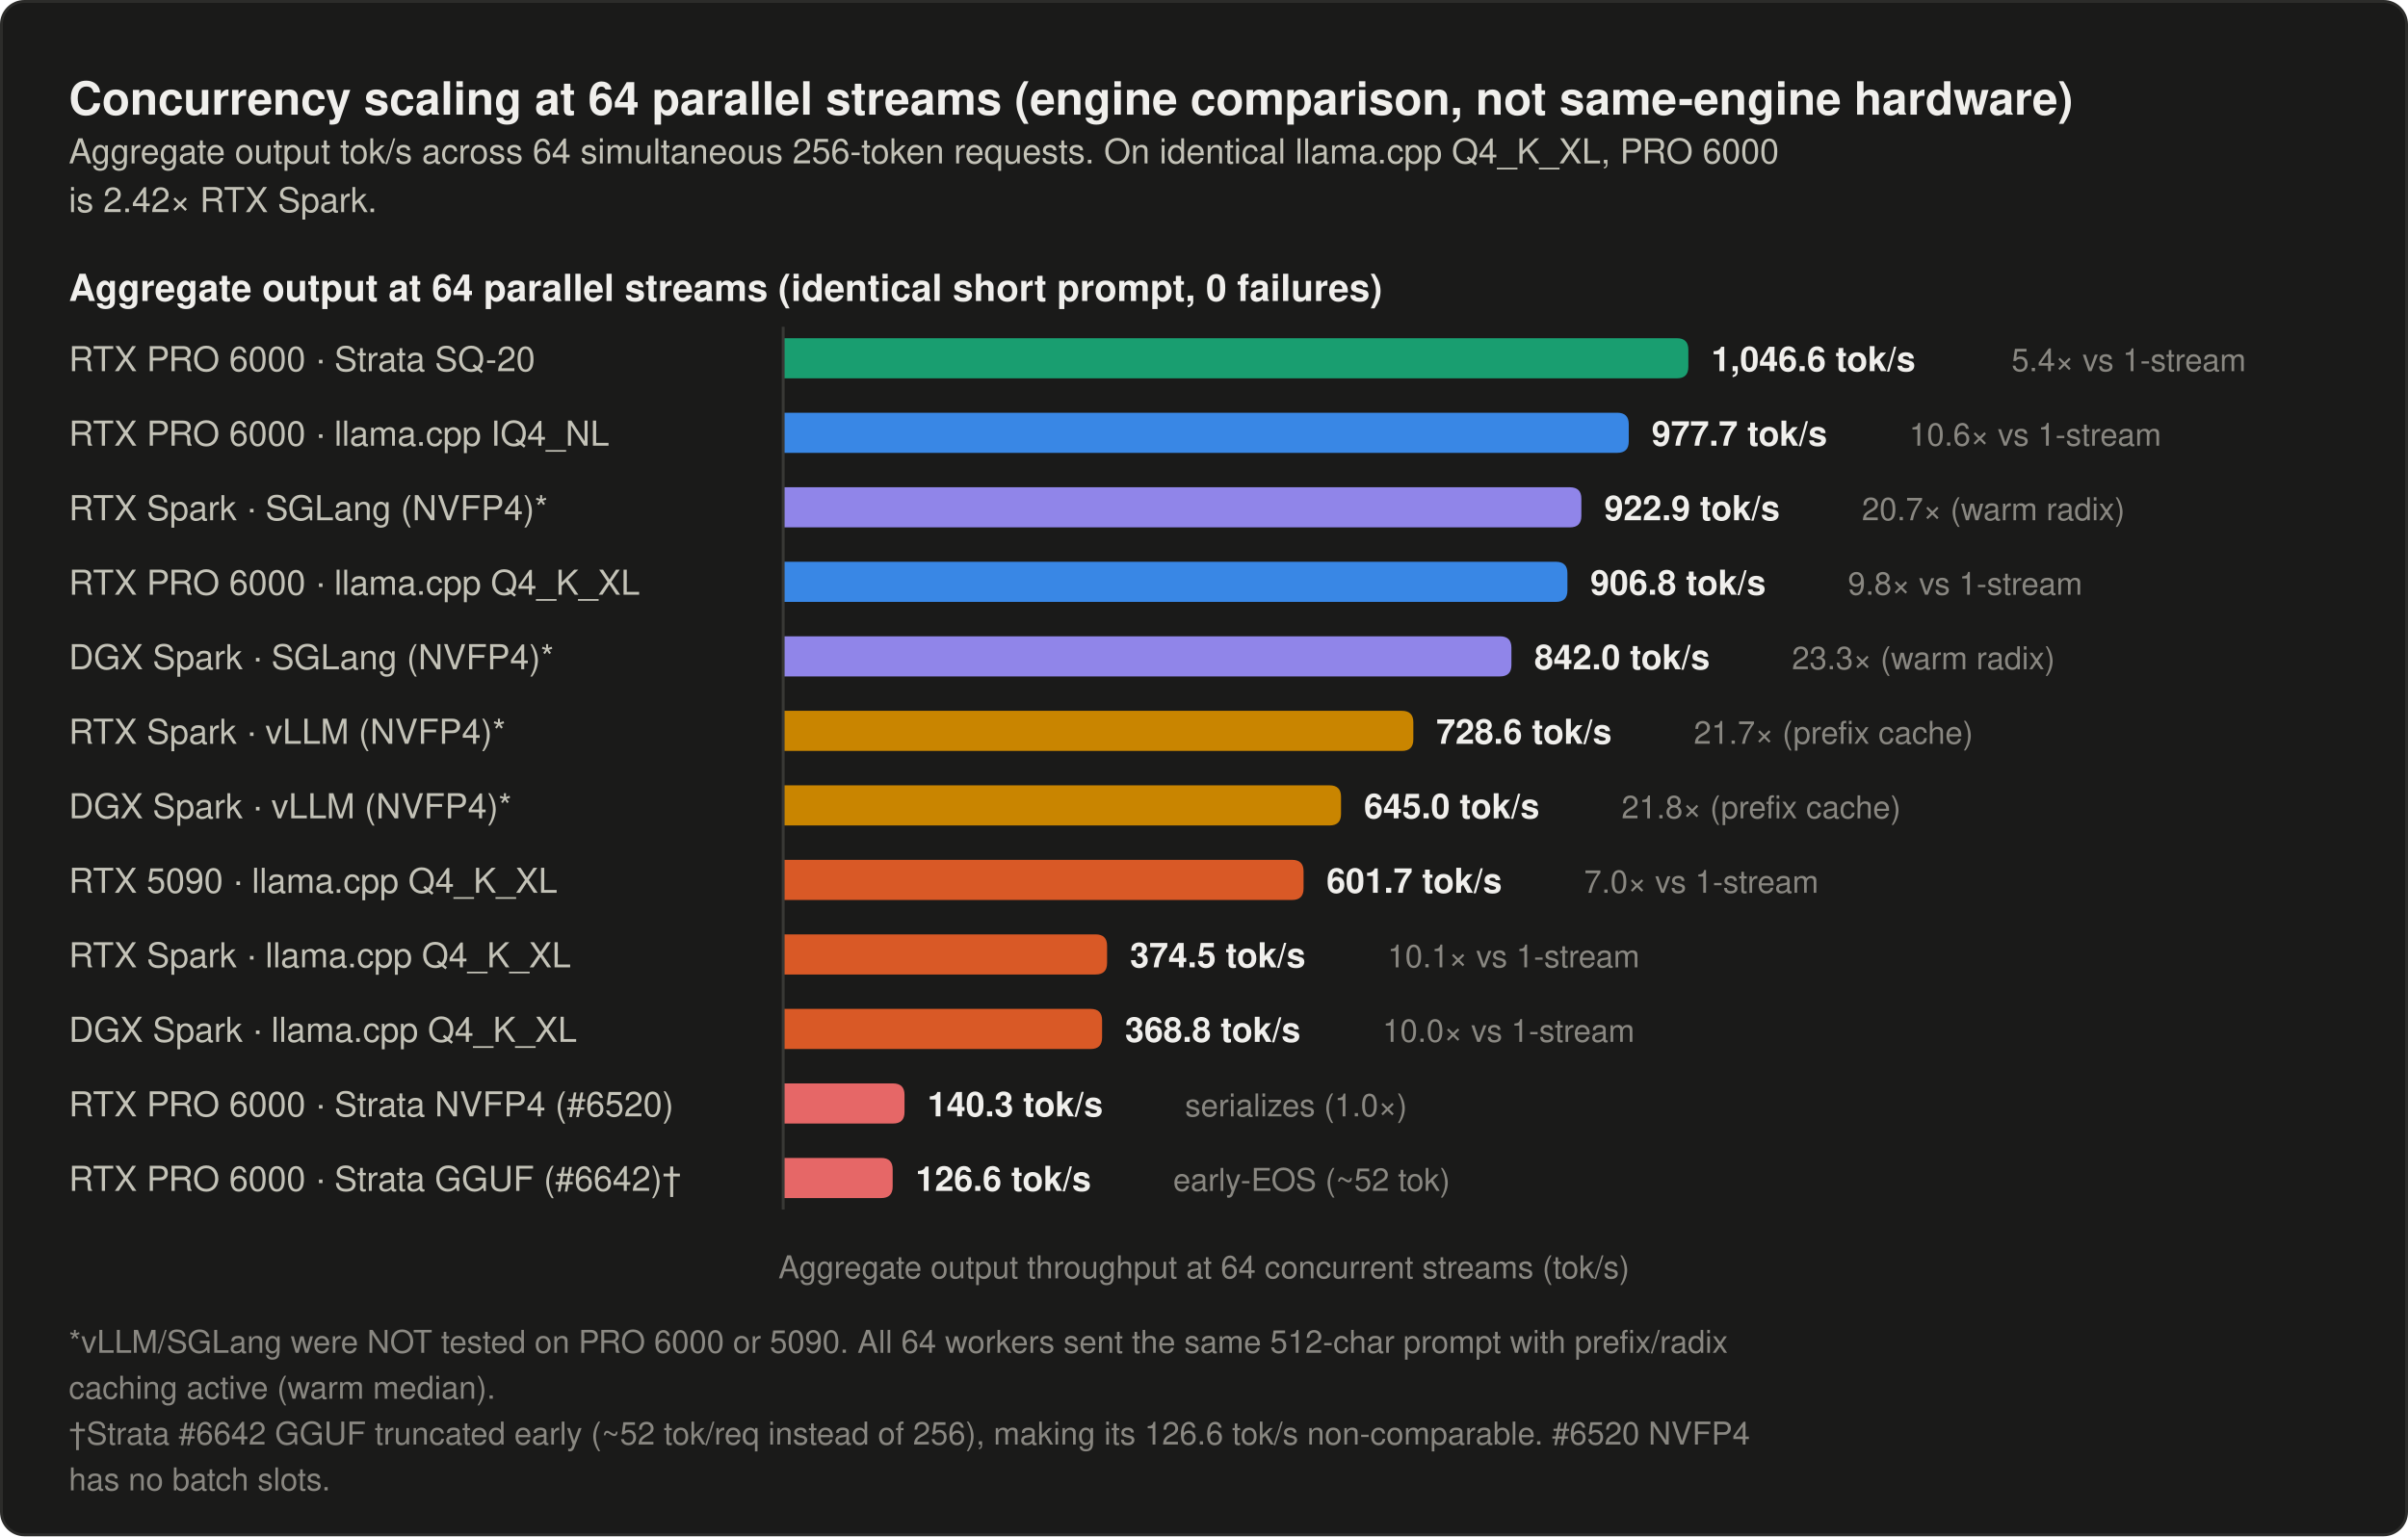
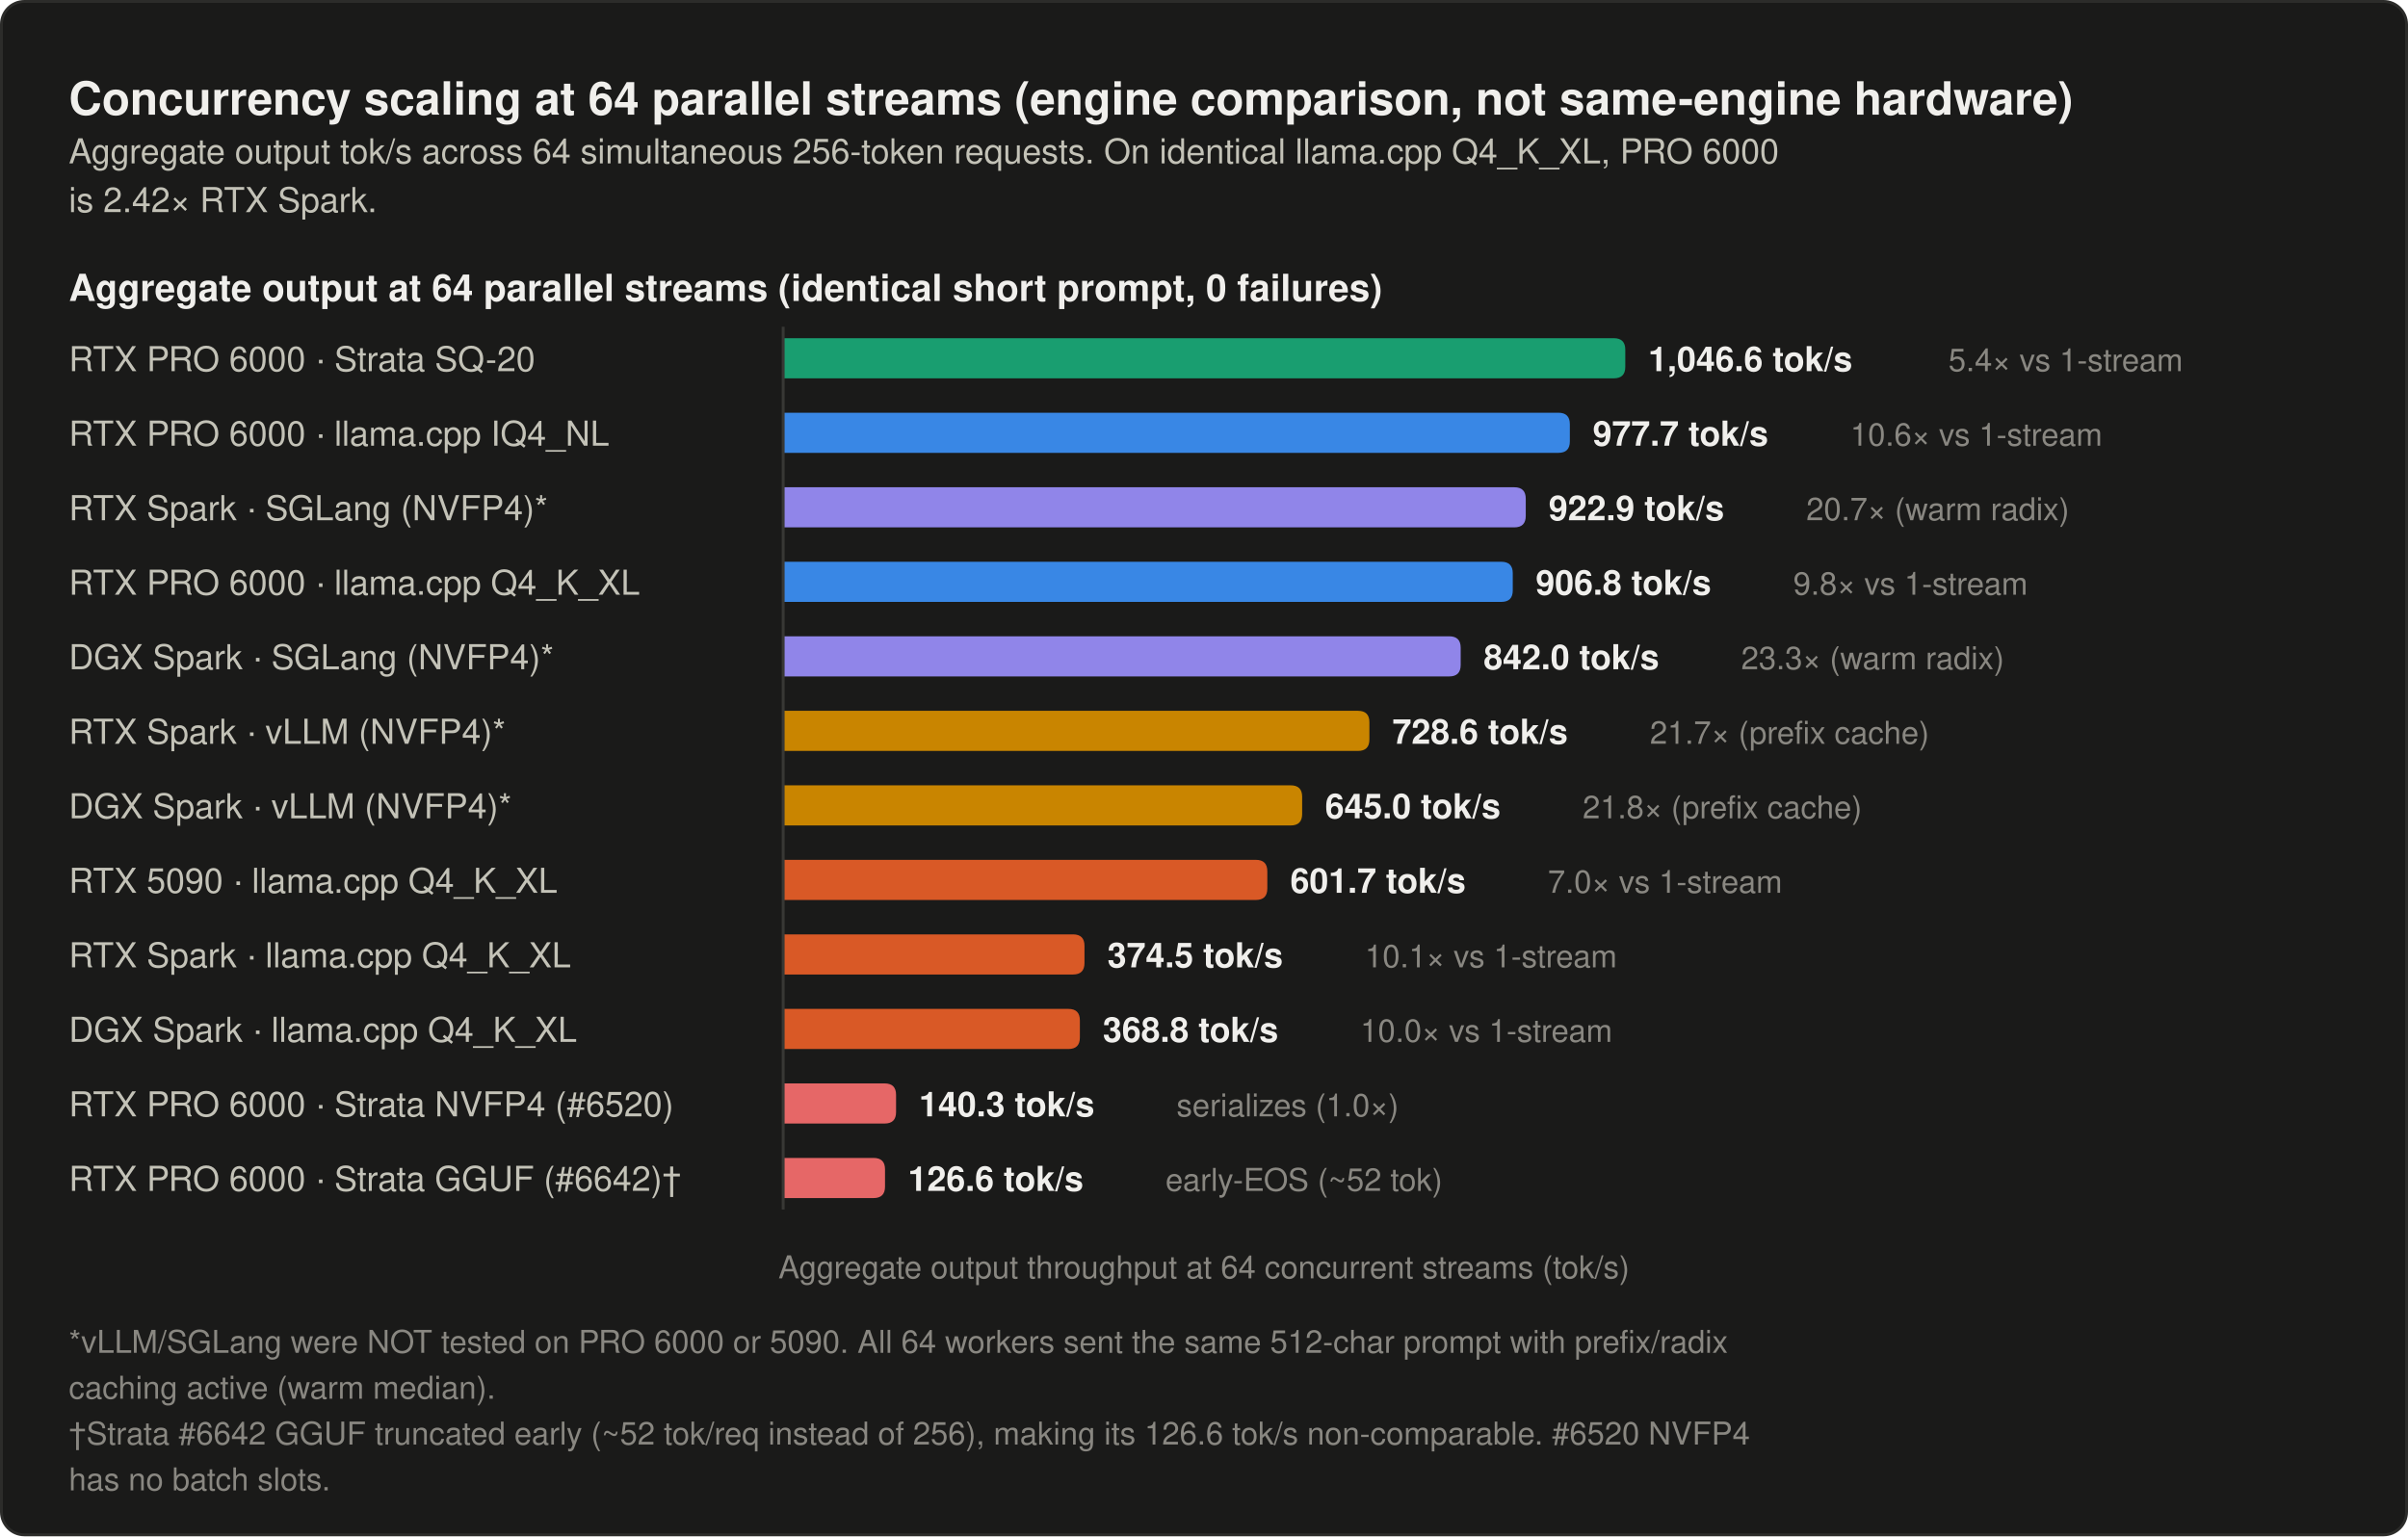
<svg xmlns="http://www.w3.org/2000/svg" width="840" height="536" viewBox="0 0 840 536" role="img" aria-label="Concurrency scaling at 64 parallel streams (engine comparison, not same-engine hardware) Aggregate output tok/s across 64 simultaneous 256-token requests. On identical llama.cpp Q4_K_XL, PRO 6000 is 2.42× RTX Spark." font-family="system-ui, -apple-system, 'Segoe UI', Helvetica, Arial, sans-serif" data-x-scale="linear" data-y-scale="linear">
  <rect x="0.5" y="0.5" width="839" height="535" fill="#1a1a19" rx="8" stroke="#2c2c2a" stroke-width="1" />
  <text x="24" y="40" font-size="16" fill="#f0efec" font-weight="600">Concurrency scaling at 64 parallel streams (engine comparison, not same-engine hardware)</text>
  <text x="24" y="57" font-size="12" fill="#c3c2b7">Aggregate output tok/s across 64 simultaneous 256-token requests. On identical llama.cpp Q4_K_XL, PRO 6000</text>
  <text x="24" y="74" font-size="12" fill="#c3c2b7">is 2.42× RTX Spark.</text>
  <text x="24" y="105" font-size="13" fill="#f0efec" font-weight="600">Aggregate output at 64 parallel streams (identical short prompt, 0 failures)</text>
  <text x="24" y="129.5" font-size="12" fill="#c3c2b7">RTX PRO 6000 · Strata SQ-20</text>
-   <path d="M273.2,118 H584.96 Q588.96,118 588.96,122 V128 Q588.96,132 584.96,132 H273.2 Z" fill="#199e70" />
-   <text x="596.96" y="129.5" font-size="12" fill="#f0efec" font-weight="600">1,046.6 tok/s</text>
-   <text x="701.68" y="129.5" font-size="11" fill="#898781">5.4× vs 1-stream</text>
+   <path d="M273.2,118 H562.96 Q566.96,118 566.96,122 V128 Q566.96,132 562.96,132 H273.2 Z" fill="#199e70" />
+   <text x="574.96" y="129.5" font-size="12" fill="#f0efec" font-weight="600">1,046.6 tok/s</text>
+   <text x="679.68" y="129.5" font-size="11" fill="#898781">5.4× vs 1-stream</text>
  <text x="24" y="155.5" font-size="12" fill="#c3c2b7">RTX PRO 6000 · llama.cpp IQ4_NL</text>
-   <path d="M273.2,144 H564.17 Q568.17,144 568.17,148 V154 Q568.17,158 564.17,158 H273.2 Z" fill="#3987e5" />
-   <text x="576.17" y="155.5" font-size="12" fill="#f0efec" font-weight="600">977.7 tok/s</text>
-   <text x="666.01" y="155.5" font-size="11" fill="#898781">10.6× vs 1-stream</text>
+   <path d="M273.2,144 H543.62 Q547.62,144 547.62,148 V154 Q547.62,158 543.62,158 H273.2 Z" fill="#3987e5" />
+   <text x="555.62" y="155.5" font-size="12" fill="#f0efec" font-weight="600">977.7 tok/s</text>
+   <text x="645.46" y="155.5" font-size="11" fill="#898781">10.6× vs 1-stream</text>
  <text x="24" y="181.5" font-size="12" fill="#c3c2b7">RTX Spark · SGLang (NVFP4)*</text>
-   <path d="M273.2,170 H547.64 Q551.64,170 551.64,174 V180 Q551.64,184 547.64,184 H273.2 Z" fill="#9085e9" />
-   <text x="559.64" y="181.5" font-size="12" fill="#f0efec" font-weight="600">922.9 tok/s</text>
-   <text x="649.48" y="181.5" font-size="11" fill="#898781">20.7× (warm radix)</text>
+   <path d="M273.2,170 H528.24 Q532.24,170 532.24,174 V180 Q532.24,184 528.24,184 H273.2 Z" fill="#9085e9" />
+   <text x="540.24" y="181.5" font-size="12" fill="#f0efec" font-weight="600">922.9 tok/s</text>
+   <text x="630.08" y="181.5" font-size="11" fill="#898781">20.7× (warm radix)</text>
  <text x="24" y="207.5" font-size="12" fill="#c3c2b7">RTX PRO 6000 · llama.cpp Q4_K_XL</text>
-   <path d="M273.2,196 H542.77 Q546.77,196 546.77,200 V206 Q546.77,210 542.77,210 H273.2 Z" fill="#3987e5" />
-   <text x="554.77" y="207.5" font-size="12" fill="#f0efec" font-weight="600">906.8 tok/s</text>
-   <text x="644.61" y="207.5" font-size="11" fill="#898781">9.8× vs 1-stream</text>
+   <path d="M273.2,196 H523.71 Q527.71,196 527.71,200 V206 Q527.71,210 523.71,210 H273.2 Z" fill="#3987e5" />
+   <text x="535.71" y="207.5" font-size="12" fill="#f0efec" font-weight="600">906.8 tok/s</text>
+   <text x="625.55" y="207.5" font-size="11" fill="#898781">9.8× vs 1-stream</text>
  <text x="24" y="233.5" font-size="12" fill="#c3c2b7">DGX Spark · SGLang (NVFP4)*</text>
-   <path d="M273.2,222 H523.24 Q527.24,222 527.24,226 V232 Q527.24,236 523.24,236 H273.2 Z" fill="#9085e9" />
-   <text x="535.24" y="233.5" font-size="12" fill="#f0efec" font-weight="600">842.0 tok/s</text>
-   <text x="625.08" y="233.5" font-size="11" fill="#898781">23.3× (warm radix)</text>
+   <path d="M273.2,222 H505.54 Q509.54,222 509.54,226 V232 Q509.54,236 505.54,236 H273.2 Z" fill="#9085e9" />
+   <text x="517.54" y="233.5" font-size="12" fill="#f0efec" font-weight="600">842.0 tok/s</text>
+   <text x="607.38" y="233.5" font-size="11" fill="#898781">23.3× (warm radix)</text>
  <text x="24" y="259.5" font-size="12" fill="#c3c2b7">RTX Spark · vLLM (NVFP4)*</text>
-   <path d="M273.2,248 H489.02 Q493.02,248 493.02,252 V258 Q493.02,262 489.02,262 H273.2 Z" fill="#c98500" />
-   <text x="501.02" y="259.5" font-size="12" fill="#f0efec" font-weight="600">728.6 tok/s</text>
-   <text x="590.86" y="259.5" font-size="11" fill="#898781">21.7× (prefix cache)</text>
+   <path d="M273.2,248 H473.7 Q477.7,248 477.7,252 V258 Q477.7,262 473.7,262 H273.2 Z" fill="#c98500" />
+   <text x="485.7" y="259.5" font-size="12" fill="#f0efec" font-weight="600">728.6 tok/s</text>
+   <text x="575.54" y="259.5" font-size="11" fill="#898781">21.7× (prefix cache)</text>
  <text x="24" y="285.5" font-size="12" fill="#c3c2b7">DGX Spark · vLLM (NVFP4)*</text>
-   <path d="M273.2,274 H463.8 Q467.8,274 467.8,278 V284 Q467.8,288 463.8,288 H273.2 Z" fill="#c98500" />
-   <text x="475.8" y="285.5" font-size="12" fill="#f0efec" font-weight="600">645.0 tok/s</text>
-   <text x="565.64" y="285.5" font-size="11" fill="#898781">21.8× (prefix cache)</text>
+   <path d="M273.2,274 H450.24 Q454.24,274 454.24,278 V284 Q454.24,288 450.24,288 H273.2 Z" fill="#c98500" />
+   <text x="462.24" y="285.5" font-size="12" fill="#f0efec" font-weight="600">645.0 tok/s</text>
+   <text x="552.08" y="285.5" font-size="11" fill="#898781">21.8× (prefix cache)</text>
  <text x="24" y="311.5" font-size="12" fill="#c3c2b7">RTX 5090 · llama.cpp Q4_K_XL</text>
-   <path d="M273.2,300 H450.73 Q454.73,300 454.73,304 V310 Q454.73,314 450.73,314 H273.2 Z" fill="#d95926" />
-   <text x="462.73" y="311.5" font-size="12" fill="#f0efec" font-weight="600">601.7 tok/s</text>
-   <text x="552.57" y="311.5" font-size="11" fill="#898781">7.0× vs 1-stream</text>
+   <path d="M273.2,300 H438.09 Q442.09,300 442.09,304 V310 Q442.09,314 438.09,314 H273.2 Z" fill="#d95926" />
+   <text x="450.09" y="311.5" font-size="12" fill="#f0efec" font-weight="600">601.7 tok/s</text>
+   <text x="539.93" y="311.5" font-size="11" fill="#898781">7.0× vs 1-stream</text>
  <text x="24" y="337.5" font-size="12" fill="#c3c2b7">RTX Spark · llama.cpp Q4_K_XL</text>
-   <path d="M273.2,326 H382.19 Q386.19,326 386.19,330 V336 Q386.19,340 382.19,340 H273.2 Z" fill="#d95926" />
-   <text x="394.19" y="337.5" font-size="12" fill="#f0efec" font-weight="600">374.5 tok/s</text>
-   <text x="484.03" y="337.5" font-size="11" fill="#898781">10.1× vs 1-stream</text>
+   <path d="M273.2,326 H374.31 Q378.31,326 378.31,330 V336 Q378.31,340 374.31,340 H273.2 Z" fill="#d95926" />
+   <text x="386.31" y="337.5" font-size="12" fill="#f0efec" font-weight="600">374.5 tok/s</text>
+   <text x="476.15" y="337.5" font-size="11" fill="#898781">10.1× vs 1-stream</text>
  <text x="24" y="363.5" font-size="12" fill="#c3c2b7">DGX Spark · llama.cpp Q4_K_XL</text>
-   <path d="M273.2,352 H380.45 Q384.45,352 384.45,356 V362 Q384.45,366 380.45,366 H273.2 Z" fill="#d95926" />
-   <text x="392.45" y="363.5" font-size="12" fill="#f0efec" font-weight="600">368.8 tok/s</text>
-   <text x="482.29" y="363.5" font-size="11" fill="#898781">10.0× vs 1-stream</text>
+   <path d="M273.2,352 H372.7 Q376.7,352 376.7,356 V362 Q376.7,366 372.7,366 H273.2 Z" fill="#d95926" />
+   <text x="384.7" y="363.5" font-size="12" fill="#f0efec" font-weight="600">368.8 tok/s</text>
+   <text x="474.54" y="363.5" font-size="11" fill="#898781">10.0× vs 1-stream</text>
  <text x="24" y="389.5" font-size="12" fill="#c3c2b7">RTX PRO 6000 · Strata NVFP4 (#6520)</text>
-   <path d="M273.2,378 H311.53 Q315.53,378 315.53,382 V388 Q315.53,392 311.53,392 H273.2 Z" fill="#e66767" />
-   <text x="323.53" y="389.5" font-size="12" fill="#f0efec" font-weight="600">140.3 tok/s</text>
-   <text x="413.37" y="389.5" font-size="11" fill="#898781">serializes (1.0×)</text>
+   <path d="M273.2,378 H308.58 Q312.58,378 312.58,382 V388 Q312.58,392 308.58,392 H273.2 Z" fill="#e66767" />
+   <text x="320.58" y="389.5" font-size="12" fill="#f0efec" font-weight="600">140.3 tok/s</text>
+   <text x="410.42" y="389.5" font-size="11" fill="#898781">serializes (1.0×)</text>
  <text x="24" y="415.5" font-size="12" fill="#c3c2b7">RTX PRO 6000 · Strata GGUF (#6642)†</text>
-   <path d="M273.2,404 H307.4 Q311.4,404 311.4,408 V414 Q311.4,418 307.4,418 H273.2 Z" fill="#e66767" />
-   <text x="319.4" y="415.5" font-size="12" fill="#f0efec" font-weight="600">126.6 tok/s</text>
-   <text x="409.24" y="415.5" font-size="11" fill="#898781">early-EOS (~52 tok)</text>
+   <path d="M273.2,404 H304.73 Q308.73,404 308.73,408 V414 Q308.73,418 304.73,418 H273.2 Z" fill="#e66767" />
+   <text x="316.73" y="415.5" font-size="12" fill="#f0efec" font-weight="600">126.6 tok/s</text>
+   <text x="406.57" y="415.5" font-size="11" fill="#898781">early-EOS (~52 tok)</text>
  <line x1="273.2" y1="114" x2="273.2" y2="422" stroke="#383835" stroke-width="1" />
  <text x="420" y="446" font-size="11" fill="#898781" text-anchor="middle">Aggregate output throughput at 64 concurrent streams (tok/s)</text>
  <text x="24" y="472" font-size="11" fill="#898781">*vLLM/SGLang were NOT tested on PRO 6000 or 5090. All 64 workers sent the same 512-char prompt with prefix/radix</text>
  <text x="24" y="488" font-size="11" fill="#898781">caching active (warm median).</text>
  <text x="24" y="504" font-size="11" fill="#898781">†Strata #6642 GGUF truncated early (~52 tok/req instead of 256), making its 126.6 tok/s non-comparable. #6520 NVFP4</text>
  <text x="24" y="520" font-size="11" fill="#898781">has no batch slots.</text>
</svg>
